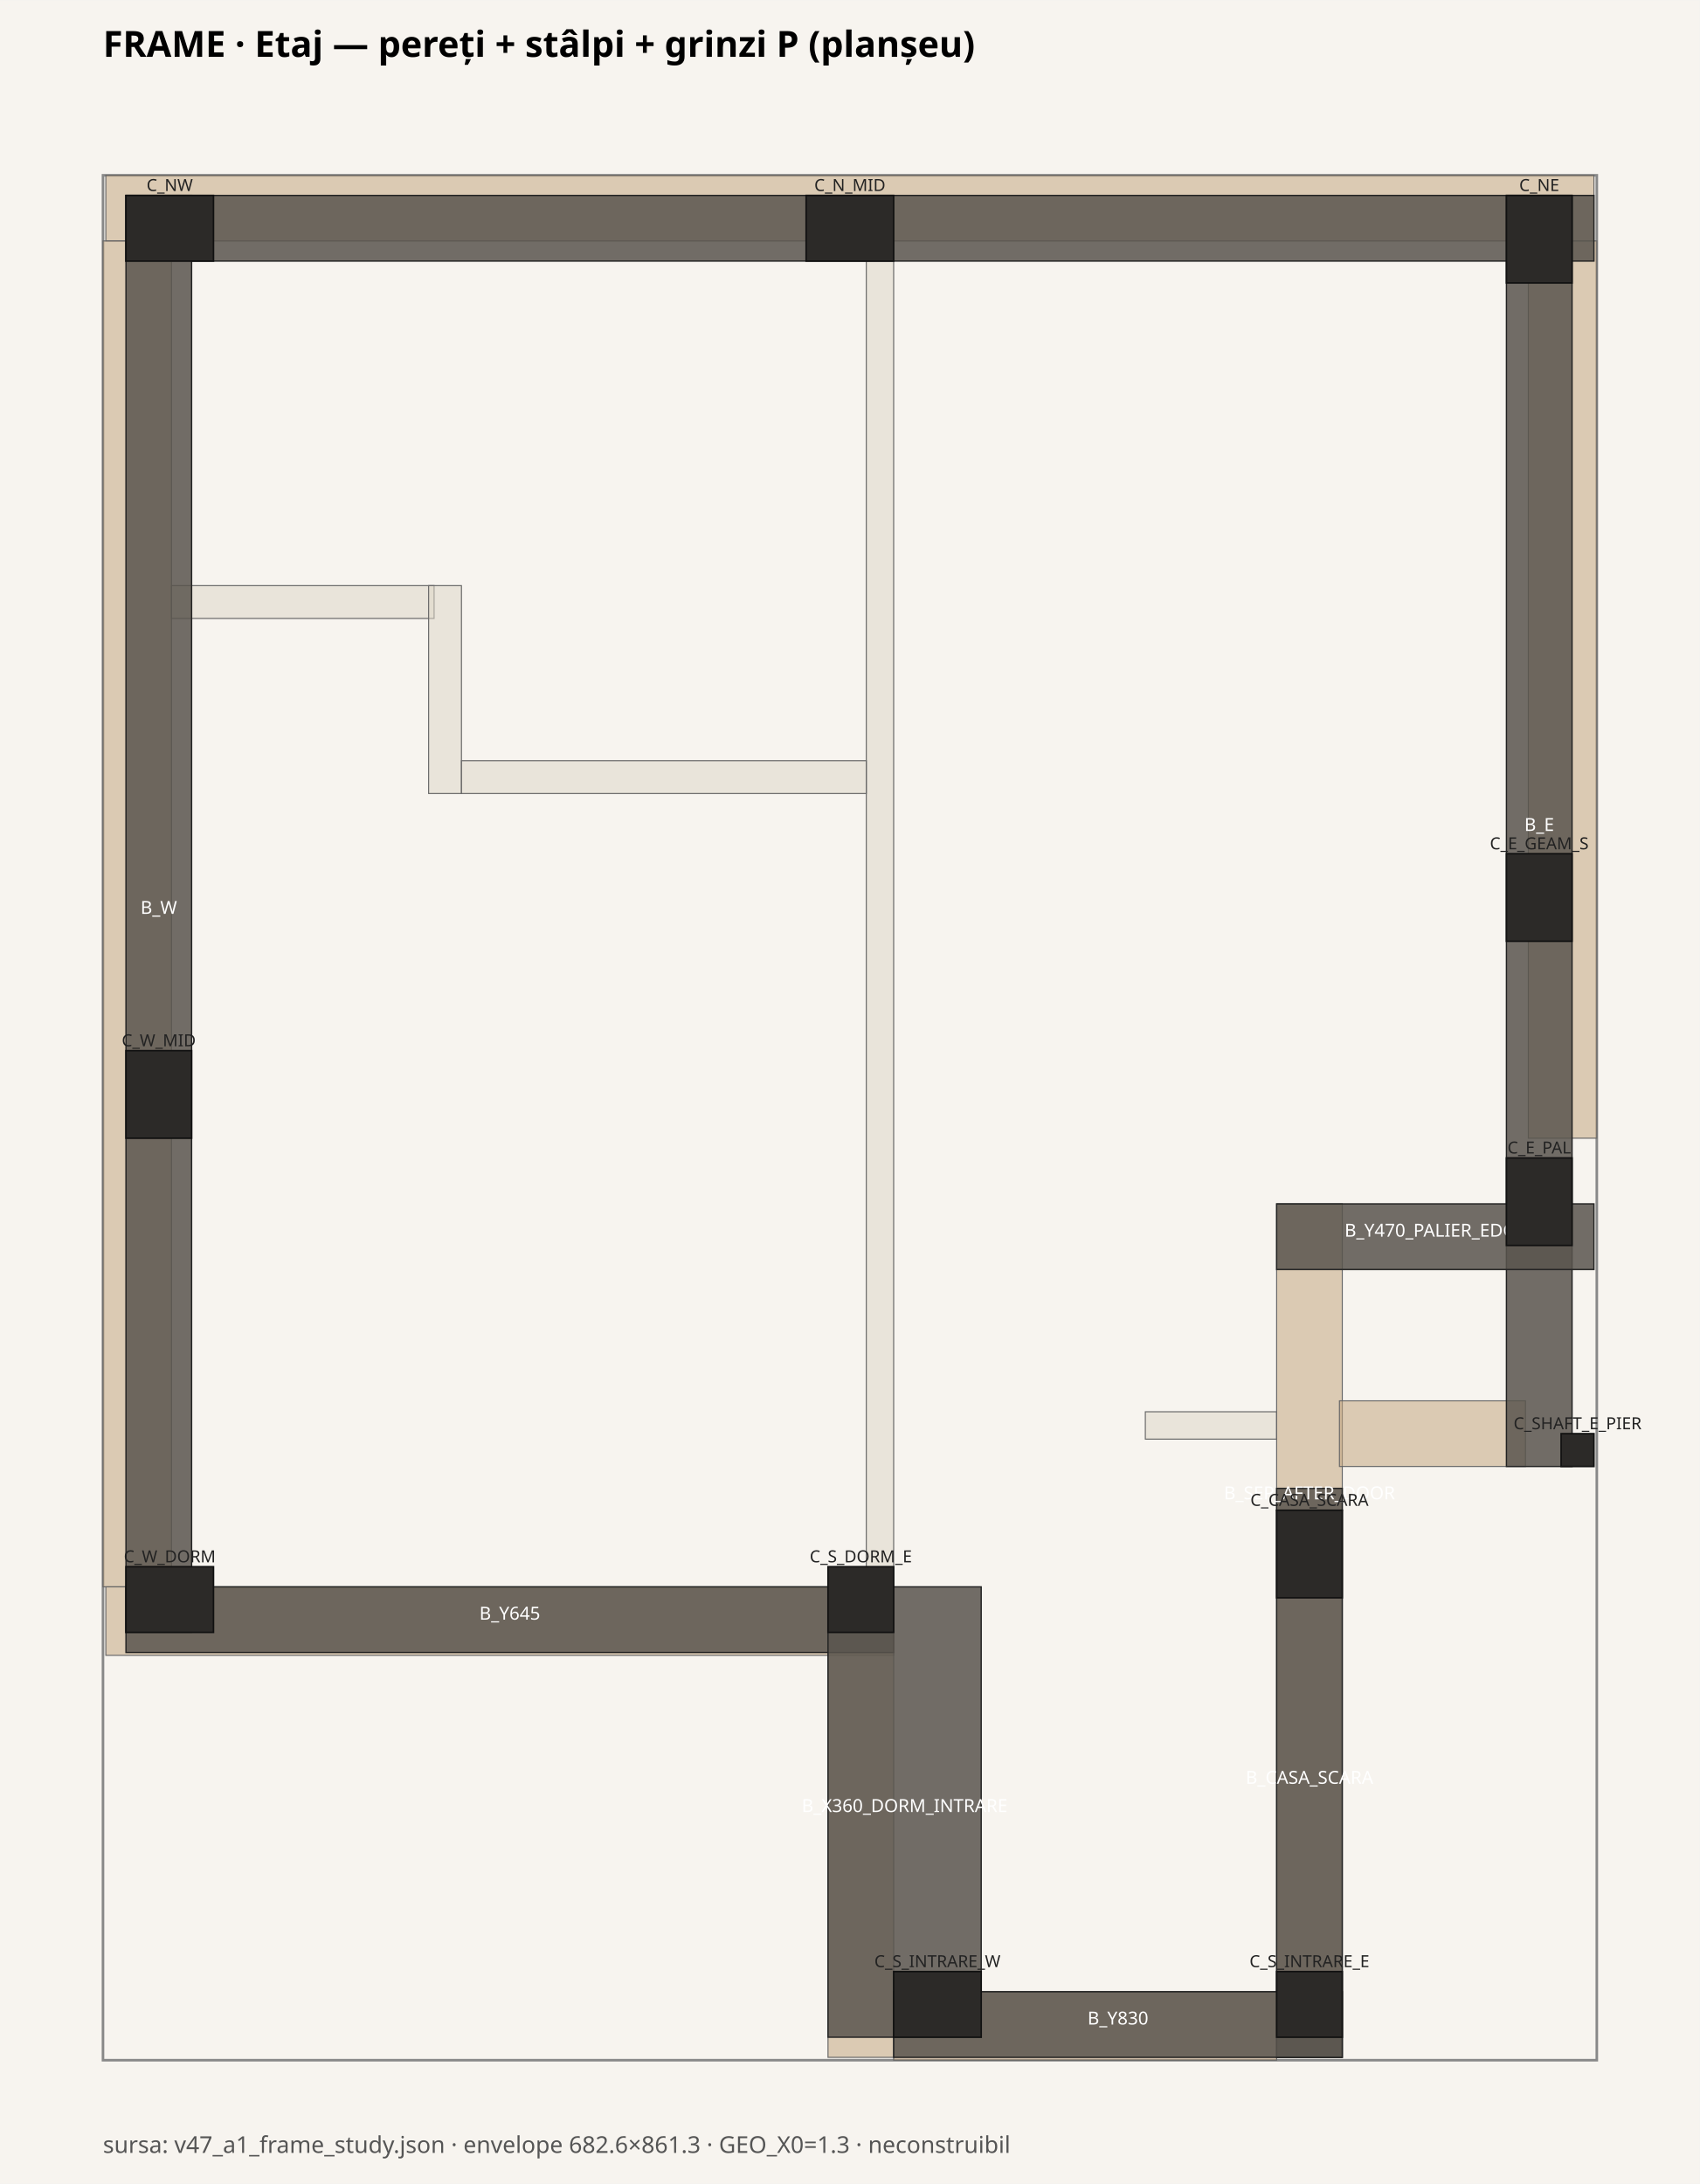
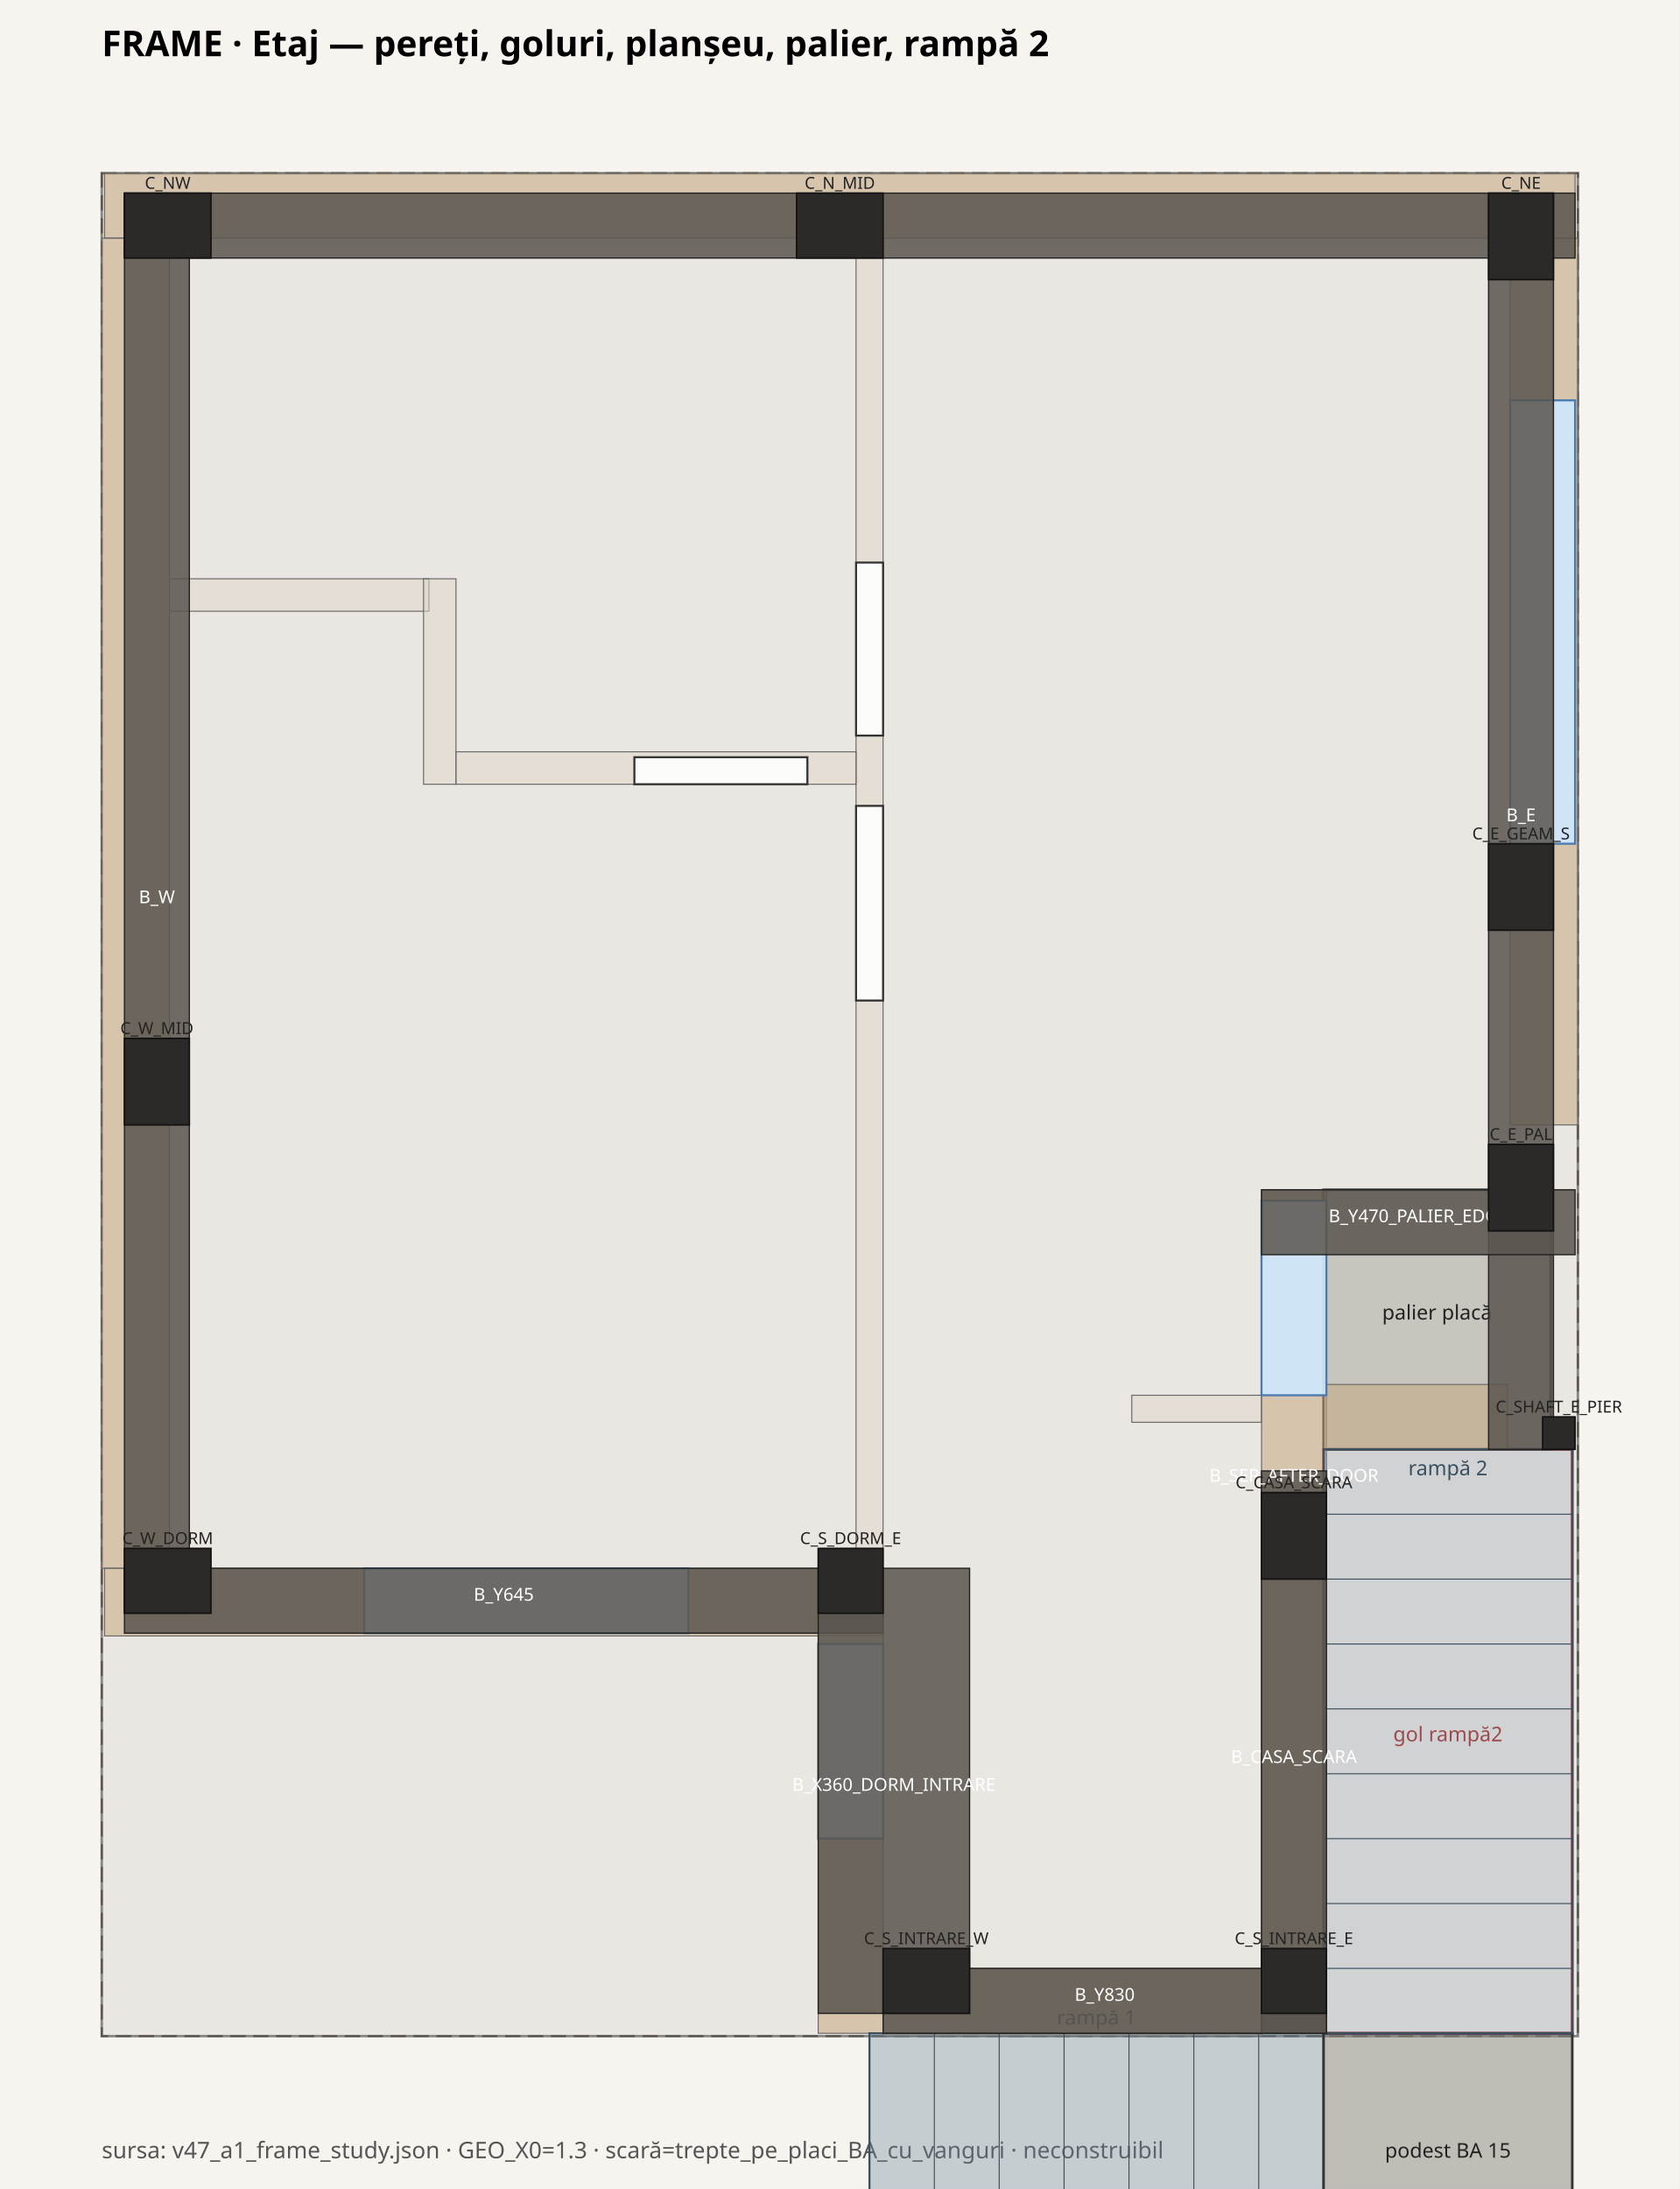
- <svg xmlns="http://www.w3.org/2000/svg" width="660" height="848" viewBox="0 0 660.21 848.105">
+ <svg xmlns="http://www.w3.org/2000/svg" width="660" height="860" viewBox="0 0 660.21 860.105">
  <rect width="100%" height="100%" fill="#f7f4ef" />
-   <text x="40" y="22" font-size="14" font-weight="600" font-family="IBM Plex Sans,Segoe UI,sans-serif">FRAME · Etaj — pereți + stâlpi + grinzi P (planșeu) </text>
-   <text x="40" y="836.105" font-size="9" fill="#555" font-family="IBM Plex Sans,Segoe UI,sans-serif">sursa: v47_a1_frame_study.json · envelope 682.6×861.3 · GEO_X0=1.3 · neconstruibil</text>
+   <text x="40" y="22" font-size="14" font-weight="600" font-family="IBM Plex Sans,Segoe UI,sans-serif">FRAME · Etaj — pereți, goluri, planșeu, palier, rampă 2</text>
+   <text x="40" y="848.105" font-size="9" fill="#555" font-family="IBM Plex Sans,Segoe UI,sans-serif">sursa: v47_a1_frame_study.json · GEO_X0=1.3 · scară=trepte_pe_placi_BA_cu_vanguri · neconstruibil</text>
  <rect x="40" y="68" width="580.21" height="732.105" fill="none" stroke="#888" stroke-width="1" />
+   <rect x="40" y="68" width="580.21" height="732.105" fill="#8b8680" fill-opacity="0.12" stroke="#5a554e" stroke-width="0.8" stroke-dasharray="6 3" />
+   <rect x="520.25" y="569.5" width="97.75" height="229.5" fill="#f7f4ef" stroke="#c44" stroke-width="1.2" />
+   <text x="569.125" y="684.25" text-anchor="middle" font-size="8" fill="#a33" font-family="IBM Plex Sans,Segoe UI,sans-serif">gol rampă2</text>
+   <rect x="520.25" y="467.5" width="89.25" height="102" fill="#8b8680" fill-opacity="0.35" stroke="#333" stroke-width="1" />
+   <text x="564.875" y="518.5" text-anchor="middle" font-size="8" fill="#222" font-family="IBM Plex Sans,Segoe UI,sans-serif">palier placă</text>
  <rect x="41.105" y="68" width="578" height="25.5" fill="#c4a882" fill-opacity="0.55" stroke="#666" stroke-width="0.4" />
  <rect x="40" y="93.5" width="26.605" height="522.75" fill="#c4a882" fill-opacity="0.55" stroke="#666" stroke-width="0.4" />
  <rect x="593.605" y="93.5" width="26.605" height="348.5" fill="#c4a882" fill-opacity="0.55" stroke="#666" stroke-width="0.4" />
  <rect x="347.105" y="773.5" width="148.75" height="26.605" fill="#c4a882" fill-opacity="0.55" stroke="#666" stroke-width="0.4" />
  <rect x="41.105" y="616.25" width="306" height="26.605" fill="#c4a882" fill-opacity="0.55" stroke="#666" stroke-width="0.4" />
  <rect x="336.48" y="93.5" width="10.625" height="522.75" fill="#ddd6c8" fill-opacity="0.55" stroke="#666" stroke-width="0.4" />
  <rect x="66.605" y="227.375" width="102" height="12.75" fill="#ddd6c8" fill-opacity="0.55" stroke="#666" stroke-width="0.4" />
  <rect x="166.48" y="227.375" width="12.75" height="80.75" fill="#ddd6c8" fill-opacity="0.55" stroke="#666" stroke-width="0.4" />
  <rect x="179.23" y="295.375" width="157.25" height="12.75" fill="#ddd6c8" fill-opacity="0.55" stroke="#666" stroke-width="0.4" />
  <rect x="444.855" y="548.25" width="51" height="10.625" fill="#ddd6c8" fill-opacity="0.55" stroke="#666" stroke-width="0.4" />
  <rect x="321.605" y="641.75" width="25.5" height="157.25" fill="#c4a882" fill-opacity="0.55" stroke="#666" stroke-width="0.4" />
  <rect x="495.855" y="467.5" width="25.5" height="331.5" fill="#c4a882" fill-opacity="0.55" stroke="#666" stroke-width="0.4" />
  <rect x="520.25" y="544" width="72.25" height="25.5" fill="#c4a882" fill-opacity="0.55" stroke="#666" stroke-width="0.4" />
+   <rect x="336.48" y="221" width="10.625" height="68" fill="#fff" fill-opacity="0.9" stroke="#333" stroke-width="0.8" />
+   <rect x="249.355" y="297.5" width="68" height="10.625" fill="#fff" fill-opacity="0.9" stroke="#333" stroke-width="0.8" />
+   <rect x="336.48" y="316.625" width="10.625" height="76.5" fill="#fff" fill-opacity="0.9" stroke="#333" stroke-width="0.8" />
+   <rect x="143.105" y="616.25" width="127.5" height="25.5" fill="#cfe8ff" fill-opacity="0.9" stroke="#4a7ab0" stroke-width="0.8" />
+   <rect x="495.855" y="471.75" width="25.5" height="76.5" fill="#cfe8ff" fill-opacity="0.9" stroke="#4a7ab0" stroke-width="0.8" />
+   <rect x="593.605" y="157.25" width="25.5" height="174.25" fill="#cfe8ff" fill-opacity="0.9" stroke="#4a7ab0" stroke-width="0.8" />
+   <rect x="321.605" y="646" width="25.5" height="76.5" fill="#cfe8ff" fill-opacity="0.9" stroke="#4a7ab0" stroke-width="0.8" />
+   <rect x="341.75" y="799" width="178.5" height="97.75" fill="#6a8498" fill-opacity="0.35" stroke="#3a5060" stroke-width="0.8" />
+   <line x1="341.75" y1="799" x2="341.75" y2="896.75" stroke="#3a5060" stroke-width="0.4" />
+   <line x1="367.25" y1="799" x2="367.25" y2="896.75" stroke="#3a5060" stroke-width="0.4" />
+   <line x1="392.75" y1="799" x2="392.75" y2="896.75" stroke="#3a5060" stroke-width="0.4" />
+   <line x1="418.25" y1="799" x2="418.25" y2="896.75" stroke="#3a5060" stroke-width="0.4" />
+   <line x1="443.75" y1="799" x2="443.75" y2="896.75" stroke="#3a5060" stroke-width="0.4" />
+   <line x1="469.25" y1="799" x2="469.25" y2="896.75" stroke="#3a5060" stroke-width="0.4" />
+   <line x1="494.75" y1="799" x2="494.75" y2="896.75" stroke="#3a5060" stroke-width="0.4" />
+   <text x="431" y="795.6" text-anchor="middle" font-size="8" fill="#3a5060" font-family="IBM Plex Sans,Segoe UI,sans-serif">rampă 1</text>
+   <rect x="520.25" y="799" width="97.75" height="97.75" fill="#8b8680" fill-opacity="0.5" stroke="#333" stroke-width="1" />
+   <text x="569.125" y="847.875" text-anchor="middle" font-size="8" fill="#222" font-family="IBM Plex Sans,Segoe UI,sans-serif">podest BA 15</text>
+   <rect x="520.25" y="569.5" width="97.75" height="229.5" fill="#7a8390" fill-opacity="0.3" stroke="#3a5060" stroke-width="0.8" />
+   <line x1="520.25" y1="773.5" x2="618" y2="773.5" stroke="#3a5060" stroke-width="0.4" />
+   <line x1="520.25" y1="748" x2="618" y2="748" stroke="#3a5060" stroke-width="0.4" />
+   <line x1="520.25" y1="722.5" x2="618" y2="722.5" stroke="#3a5060" stroke-width="0.4" />
+   <line x1="520.25" y1="697" x2="618" y2="697" stroke="#3a5060" stroke-width="0.4" />
+   <line x1="520.25" y1="671.5" x2="618" y2="671.5" stroke="#3a5060" stroke-width="0.4" />
+   <line x1="520.25" y1="646" x2="618" y2="646" stroke="#3a5060" stroke-width="0.4" />
+   <line x1="520.25" y1="620.5" x2="618" y2="620.5" stroke="#3a5060" stroke-width="0.4" />
+   <line x1="520.25" y1="595" x2="618" y2="595" stroke="#3a5060" stroke-width="0.4" />
+   <line x1="520.25" y1="569.5" x2="618" y2="569.5" stroke="#3a5060" stroke-width="0.4" />
+   <text x="569.125" y="579.7" text-anchor="middle" font-size="8" fill="#3a5060" font-family="IBM Plex Sans,Segoe UI,sans-serif">rampă 2</text>
  <rect x="48.925" y="75.82" width="570.18" height="25.5" fill="#5a554e" fill-opacity="0.85" stroke="#222" stroke-width="0.5" />
  <text x="334.015" y="88.57" text-anchor="middle" font-size="7" fill="#fff" font-family="IBM Plex Sans,Segoe UI,sans-serif">B_N</text>
  <rect x="48.925" y="75.82" width="25.5" height="558.11" fill="#5a554e" fill-opacity="0.85" stroke="#222" stroke-width="0.5" />
  <text x="61.675" y="354.875" text-anchor="middle" font-size="7" fill="#fff" font-family="IBM Plex Sans,Segoe UI,sans-serif">B_W</text>
  <rect x="585.105" y="75.82" width="25.5" height="493.68" fill="#5a554e" fill-opacity="0.85" stroke="#222" stroke-width="0.5" />
  <text x="597.855" y="322.66" text-anchor="middle" font-size="7" fill="#fff" font-family="IBM Plex Sans,Segoe UI,sans-serif">B_E</text>
  <rect x="495.855" y="586.5" width="25.5" height="212.5" fill="#5a554e" fill-opacity="0.85" stroke="#222" stroke-width="0.5" />
  <text x="508.605" y="692.75" text-anchor="middle" font-size="7" fill="#fff" font-family="IBM Plex Sans,Segoe UI,sans-serif">B_CASA_SCARA</text>
  <rect x="495.855" y="578" width="25.5" height="8.5" fill="#5a554e" fill-opacity="0.85" stroke="#222" stroke-width="0.5" />
  <text x="508.605" y="582.25" text-anchor="middle" font-size="7" fill="#fff" font-family="IBM Plex Sans,Segoe UI,sans-serif">B_SEP_AFTER_DOOR</text>
  <rect x="48.925" y="616.25" width="298.18" height="25.5" fill="#5a554e" fill-opacity="0.85" stroke="#222" stroke-width="0.5" />
  <text x="198.015" y="629" text-anchor="middle" font-size="7" fill="#fff" font-family="IBM Plex Sans,Segoe UI,sans-serif">B_Y645</text>
  <rect x="321.605" y="616.25" width="59.5" height="174.93" fill="#5a554e" fill-opacity="0.85" stroke="#222" stroke-width="0.5" />
  <text x="351.355" y="703.715" text-anchor="middle" font-size="7" fill="#fff" font-family="IBM Plex Sans,Segoe UI,sans-serif">B_X360_DORM_INTRARE</text>
  <rect x="347.105" y="773.5" width="174.25" height="25.5" fill="#5a554e" fill-opacity="0.85" stroke="#222" stroke-width="0.5" />
  <text x="434.23" y="786.25" text-anchor="middle" font-size="7" fill="#fff" font-family="IBM Plex Sans,Segoe UI,sans-serif">B_Y830</text>
  <rect x="495.855" y="467.5" width="123.25" height="25.5" fill="#5a554e" fill-opacity="0.85" stroke="#222" stroke-width="0.5" />
  <text x="557.48" y="480.25" text-anchor="middle" font-size="7" fill="#fff" font-family="IBM Plex Sans,Segoe UI,sans-serif">B_Y470_PALIER_EDGE</text>
  <rect x="48.925" y="75.82" width="34" height="25.5" fill="#2c2a28" stroke="#111" stroke-width="0.6" />
  <text x="65.925" y="74.12" text-anchor="middle" font-size="6.5" fill="#222" font-family="IBM Plex Sans,Segoe UI,sans-serif">C_NW</text>
  <rect x="313.105" y="75.82" width="34" height="25.5" fill="#2c2a28" stroke="#111" stroke-width="0.6" />
  <text x="330.105" y="74.12" text-anchor="middle" font-size="6.5" fill="#222" font-family="IBM Plex Sans,Segoe UI,sans-serif">C_N_MID</text>
  <rect x="585.105" y="75.82" width="25.5" height="34" fill="#2c2a28" stroke="#111" stroke-width="0.6" />
  <text x="597.855" y="74.12" text-anchor="middle" font-size="6.5" fill="#222" font-family="IBM Plex Sans,Segoe UI,sans-serif">C_NE</text>
  <rect x="48.925" y="408" width="25.5" height="34" fill="#2c2a28" stroke="#111" stroke-width="0.6" />
  <text x="61.675" y="406.3" text-anchor="middle" font-size="6.5" fill="#222" font-family="IBM Plex Sans,Segoe UI,sans-serif">C_W_MID</text>
  <rect x="48.925" y="608.43" width="34" height="25.5" fill="#2c2a28" stroke="#111" stroke-width="0.6" />
  <text x="65.925" y="606.73" text-anchor="middle" font-size="6.5" fill="#222" font-family="IBM Plex Sans,Segoe UI,sans-serif">C_W_DORM</text>
  <rect x="321.605" y="608.43" width="25.5" height="25.5" fill="#2c2a28" stroke="#111" stroke-width="0.6" />
  <text x="334.355" y="606.73" text-anchor="middle" font-size="6.5" fill="#222" font-family="IBM Plex Sans,Segoe UI,sans-serif">C_S_DORM_E</text>
  <rect x="585.105" y="331.5" width="25.5" height="34" fill="#2c2a28" stroke="#111" stroke-width="0.6" />
  <text x="597.855" y="329.8" text-anchor="middle" font-size="6.5" fill="#222" font-family="IBM Plex Sans,Segoe UI,sans-serif">C_E_GEAM_S</text>
  <rect x="585.105" y="449.65" width="25.5" height="34" fill="#2c2a28" stroke="#111" stroke-width="0.6" />
  <text x="597.855" y="447.95" text-anchor="middle" font-size="6.5" fill="#222" font-family="IBM Plex Sans,Segoe UI,sans-serif">C_E_PAL</text>
  <rect x="495.855" y="586.5" width="25.5" height="34" fill="#2c2a28" stroke="#111" stroke-width="0.6" />
  <text x="508.605" y="584.8" text-anchor="middle" font-size="6.5" fill="#222" font-family="IBM Plex Sans,Segoe UI,sans-serif">C_CASA_SCARA</text>
  <rect x="606.355" y="556.75" width="12.75" height="12.75" fill="#2c2a28" stroke="#111" stroke-width="0.6" />
  <text x="612.73" y="555.05" text-anchor="middle" font-size="6.5" fill="#222" font-family="IBM Plex Sans,Segoe UI,sans-serif">C_SHAFT_E_PIER</text>
  <rect x="347.105" y="765.68" width="34" height="25.5" fill="#2c2a28" stroke="#111" stroke-width="0.6" />
  <text x="364.105" y="763.98" text-anchor="middle" font-size="6.5" fill="#222" font-family="IBM Plex Sans,Segoe UI,sans-serif">C_S_INTRARE_W</text>
  <rect x="495.855" y="765.68" width="25.5" height="25.5" fill="#2c2a28" stroke="#111" stroke-width="0.6" />
  <text x="508.605" y="763.98" text-anchor="middle" font-size="6.5" fill="#222" font-family="IBM Plex Sans,Segoe UI,sans-serif">C_S_INTRARE_E</text>
</svg>
